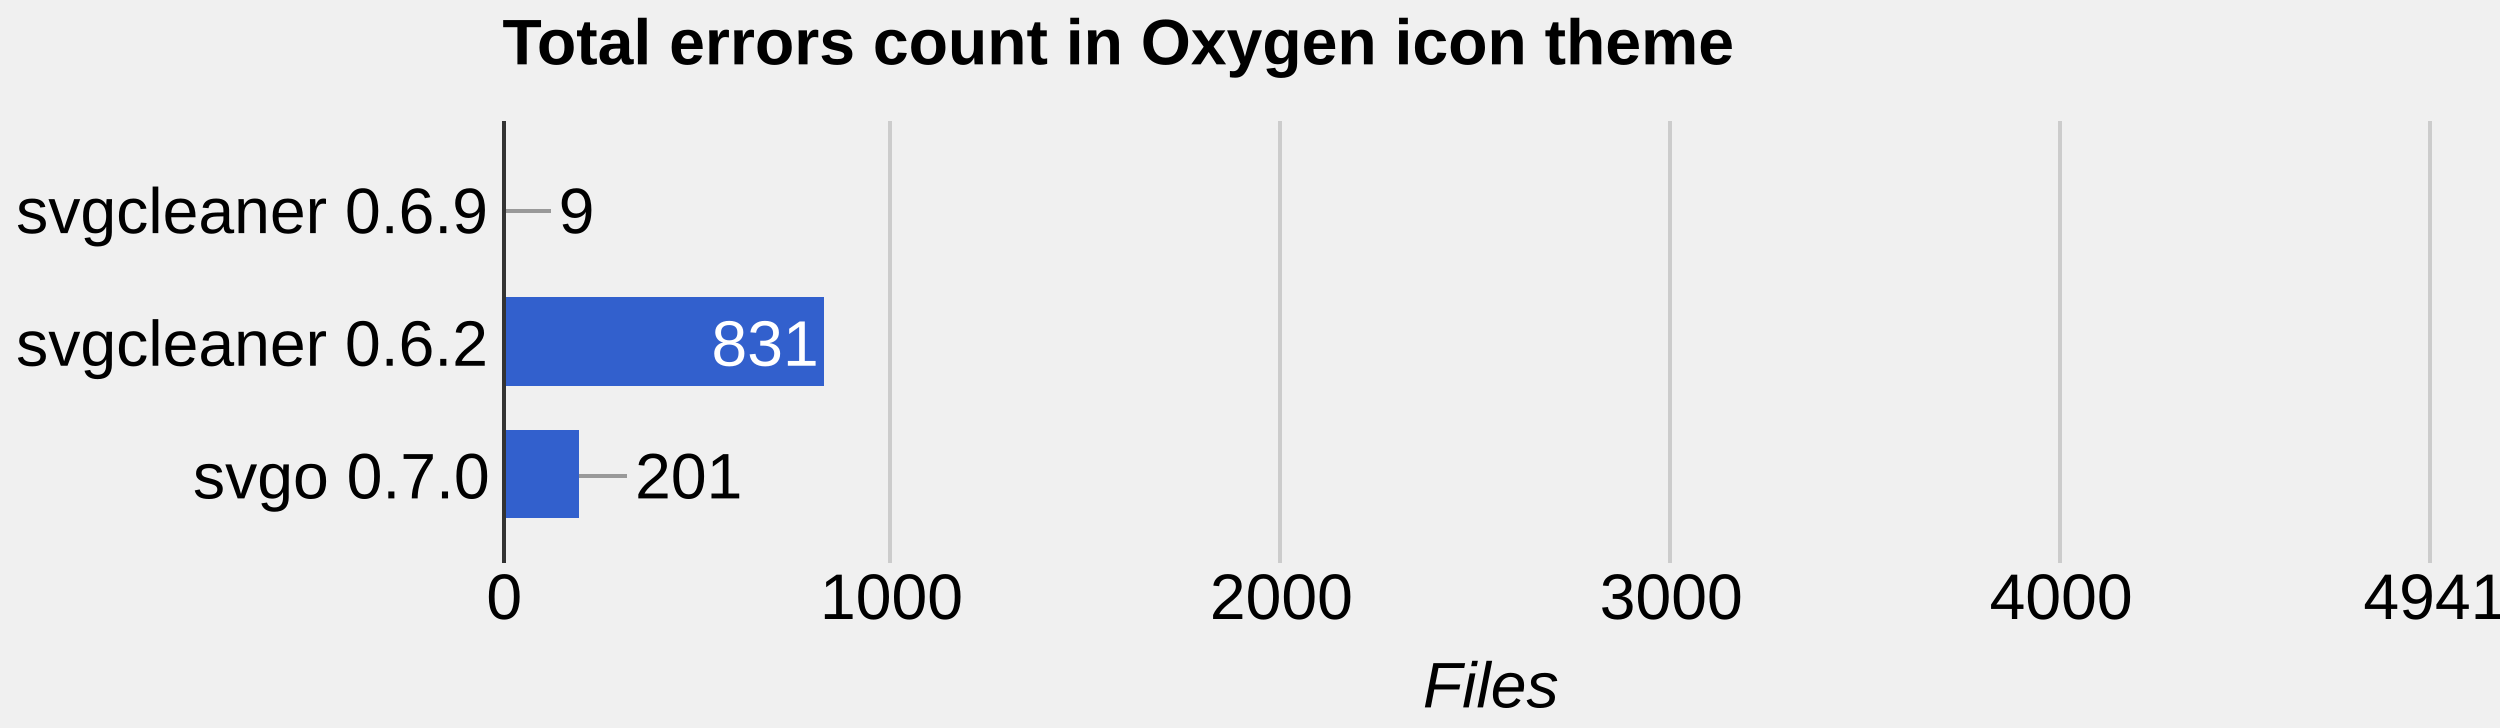
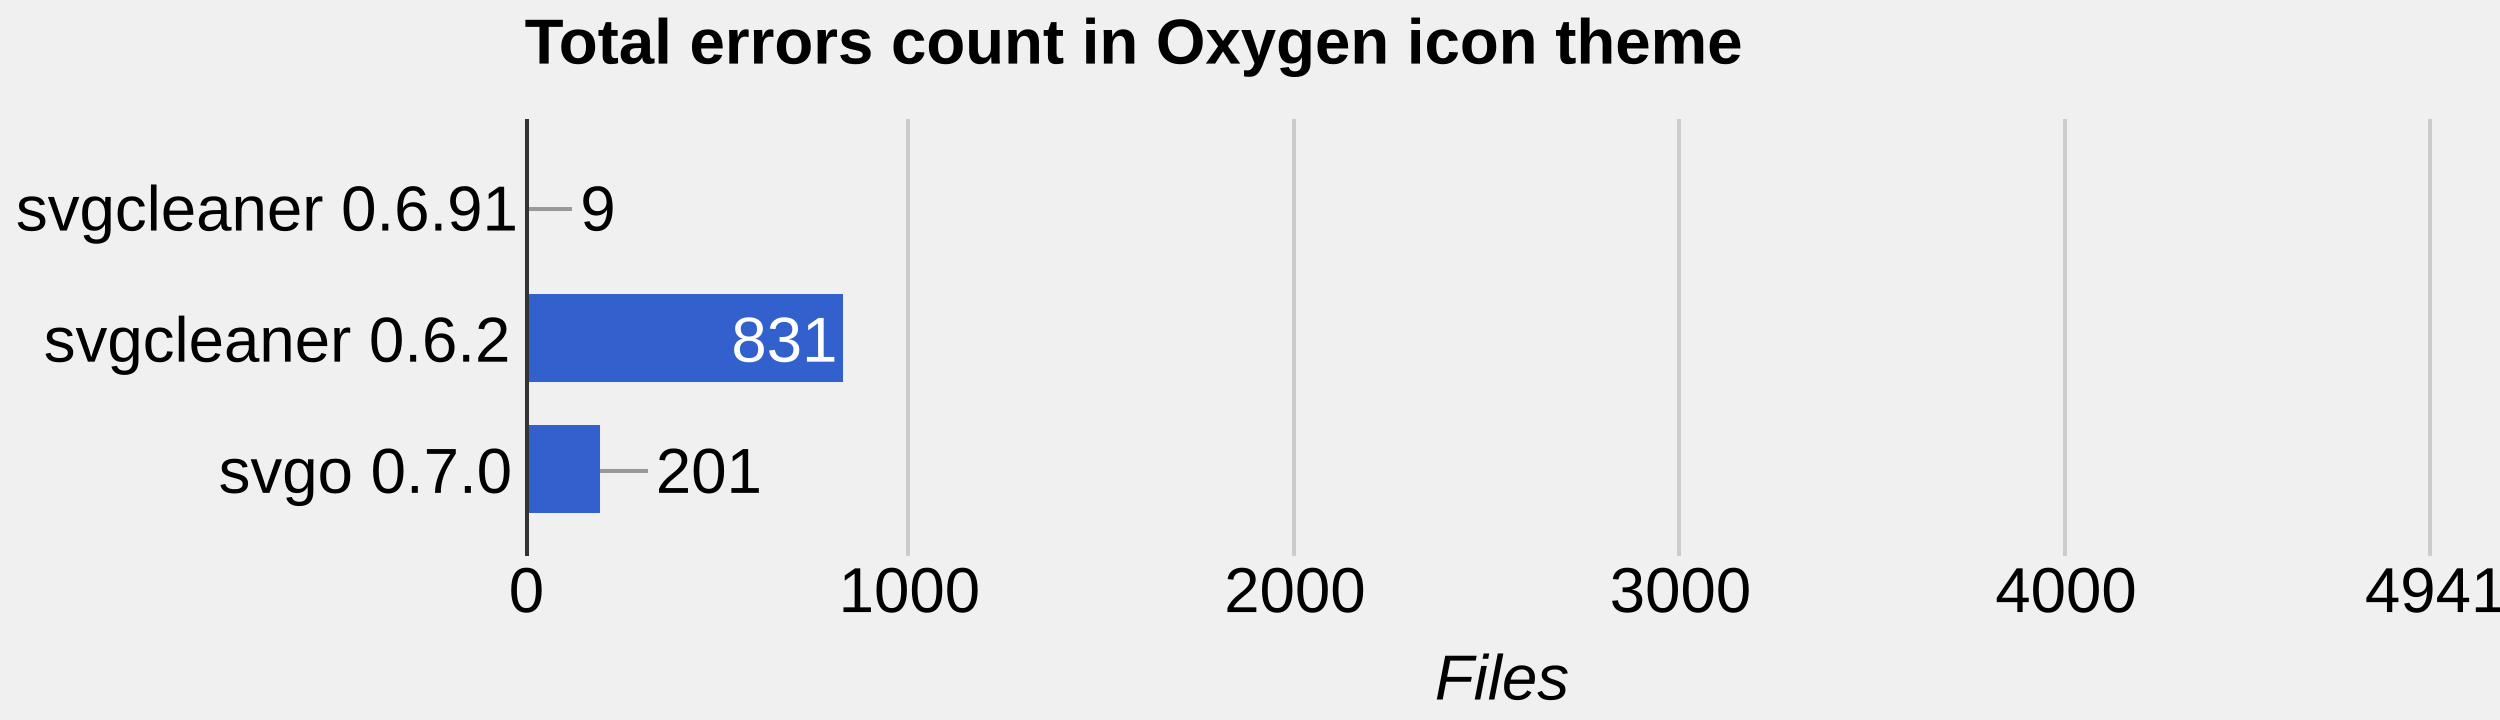
- <svg xmlns="http://www.w3.org/2000/svg" height="181" shape-rendering="crispEdges" width="622">
-   <text font-family="Arial" font-size="16" font-weight="bold" x="125" y="16">
+ <svg xmlns="http://www.w3.org/2000/svg" height="181" shape-rendering="crispEdges" width="629">
+   <text font-family="Arial" font-size="16" font-weight="bold" x="132" y="16">
        Total errors count in Oxygen icon theme
    </text>
  <text font-family="Arial" font-size="16" x="4" y="58">
-         svgcleaner 0.6.9
+         svgcleaner 0.6.91
    </text>
-   <text font-family="Arial" font-size="16" x="4" y="91">
+   <text font-family="Arial" font-size="16" x="11" y="91">
        svgcleaner 0.6.2
    </text>
-   <text font-family="Arial" font-size="16" x="48" y="124">
+   <text font-family="Arial" font-size="16" x="55" y="124">
        svgo 0.7.0
    </text>
-   <rect fill="#ccc" height="110" width="1" x="125" y="30" />
-   <text fill="#000" font-family="Arial" font-size="16" x="121" y="154">
+   <rect fill="#ccc" height="110" width="1" x="132" y="30" />
+   <text fill="#000" font-family="Arial" font-size="16" x="128" y="154">
        0
    </text>
-   <rect fill="#ccc" height="110" width="1" x="221" y="30" />
-   <text fill="#000" font-family="Arial" font-size="16" x="204" y="154">
+   <rect fill="#ccc" height="110" width="1" x="228" y="30" />
+   <text fill="#000" font-family="Arial" font-size="16" x="211" y="154">
        1000
    </text>
-   <rect fill="#ccc" height="110" width="1" x="318" y="30" />
-   <text fill="#000" font-family="Arial" font-size="16" x="301" y="154">
+   <rect fill="#ccc" height="110" width="1" x="325" y="30" />
+   <text fill="#000" font-family="Arial" font-size="16" x="308" y="154">
        2000
    </text>
-   <rect fill="#ccc" height="110" width="1" x="415" y="30" />
-   <text fill="#000" font-family="Arial" font-size="16" x="398" y="154">
+   <rect fill="#ccc" height="110" width="1" x="422" y="30" />
+   <text fill="#000" font-family="Arial" font-size="16" x="405" y="154">
        3000
    </text>
-   <rect fill="#ccc" height="110" width="1" x="512" y="30" />
-   <text fill="#000" font-family="Arial" font-size="16" x="495" y="154">
+   <rect fill="#ccc" height="110" width="1" x="519" y="30" />
+   <text fill="#000" font-family="Arial" font-size="16" x="502" y="154">
        4000
    </text>
-   <rect fill="#ccc" height="110" width="1" x="604" y="30" />
-   <text fill="#000" font-family="Arial" font-size="16" x="588" y="154">
+   <rect fill="#ccc" height="110" width="1" x="611" y="30" />
+   <text fill="#000" font-family="Arial" font-size="16" x="595" y="154">
        4941
    </text>
-   <rect fill="#3260cd" height="22" width="0" x="125" y="41" />
-   <rect fill="#999" height="1" width="12" x="125" y="52" />
-   <text fill="#000" font-family="Arial" font-size="16" x="139" y="58">
+   <rect fill="#3260cd" height="22" width="0" x="132" y="41" />
+   <rect fill="#999" height="1" width="12" x="132" y="52" />
+   <text fill="#000" font-family="Arial" font-size="16" x="146" y="58">
        9
    </text>
-   <rect fill="#3260cd" height="22" width="80" x="125" y="74" />
-   <text fill="#fff" font-family="Arial" font-size="16" x="177" y="91">
+   <rect fill="#3260cd" height="22" width="80" x="132" y="74" />
+   <text fill="#fff" font-family="Arial" font-size="16" x="184" y="91">
        831
    </text>
-   <rect fill="#3260cd" height="22" width="19" x="125" y="107" />
-   <rect fill="#999" height="1" width="12" x="144" y="118" />
-   <text fill="#000" font-family="Arial" font-size="16" x="158" y="124">
+   <rect fill="#3260cd" height="22" width="19" x="132" y="107" />
+   <rect fill="#999" height="1" width="12" x="151" y="118" />
+   <text fill="#000" font-family="Arial" font-size="16" x="165" y="124">
        201
    </text>
-   <rect fill="#333" height="110" width="1" x="125" y="30" />
-   <text font-family="Arial" font-size="16" font-style="italic" x="354" y="176">
+   <rect fill="#333" height="110" width="1" x="132" y="30" />
+   <text font-family="Arial" font-size="16" font-style="italic" x="361" y="176">
        Files
    </text>
</svg>
